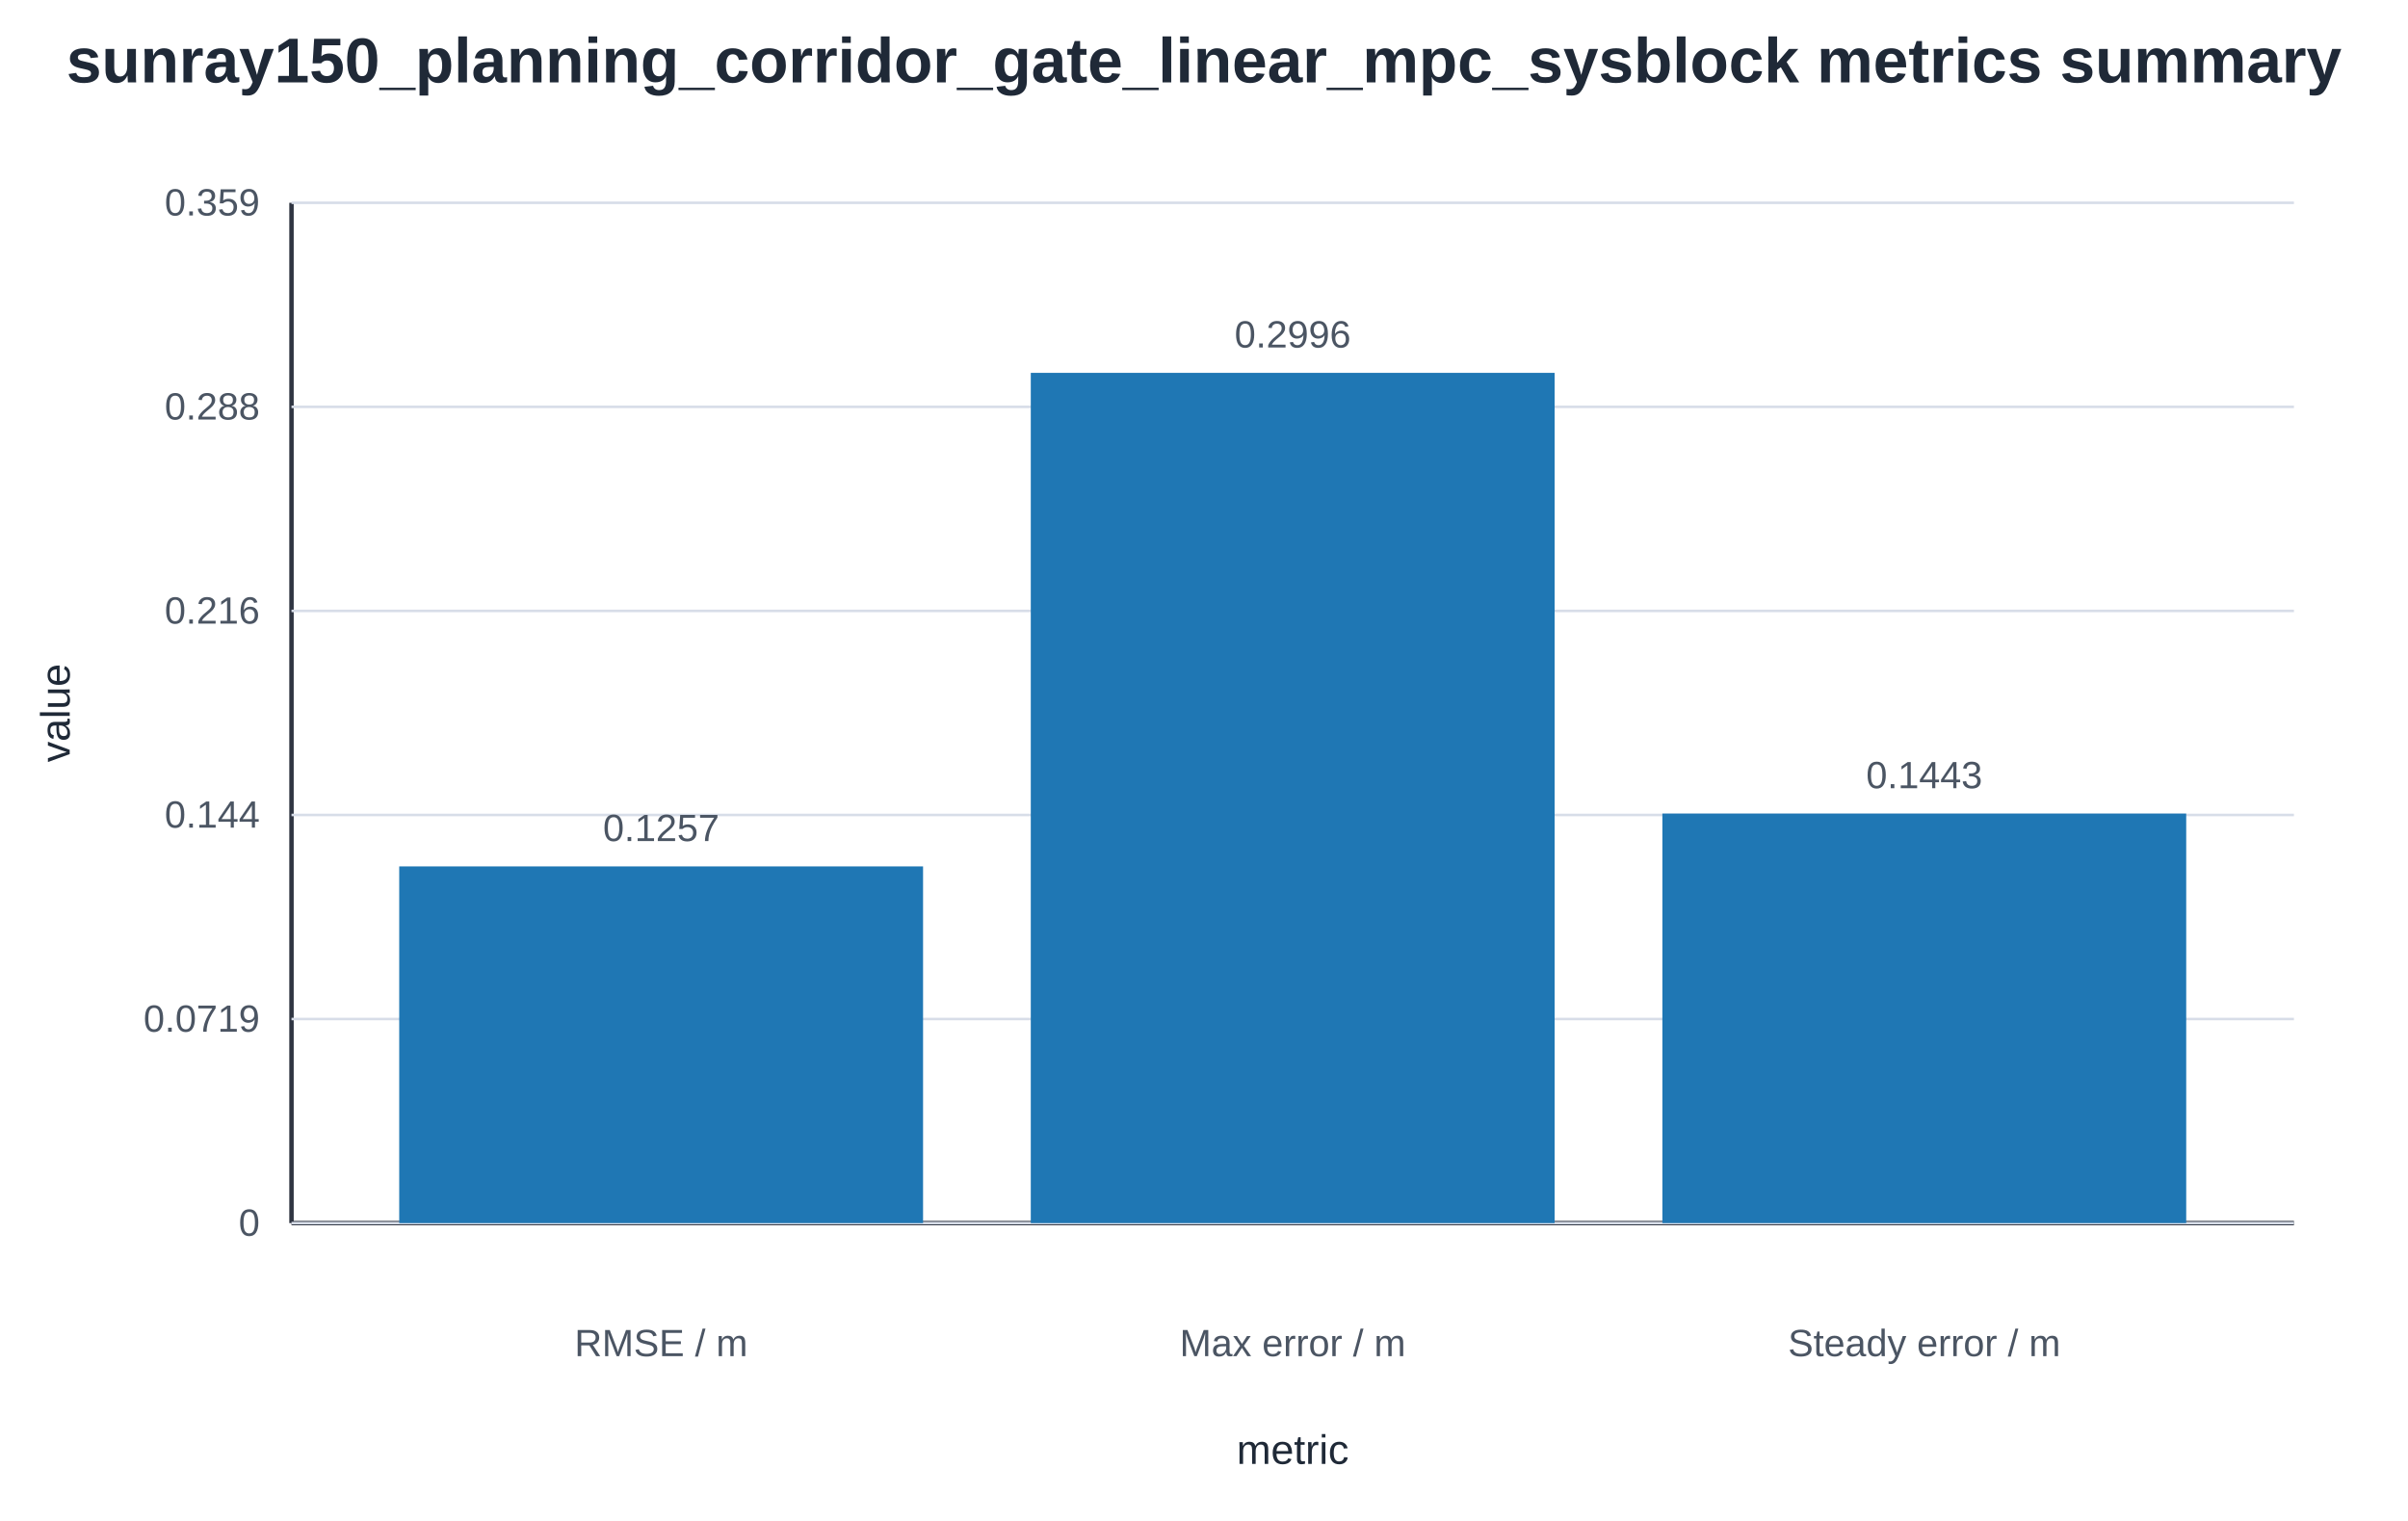
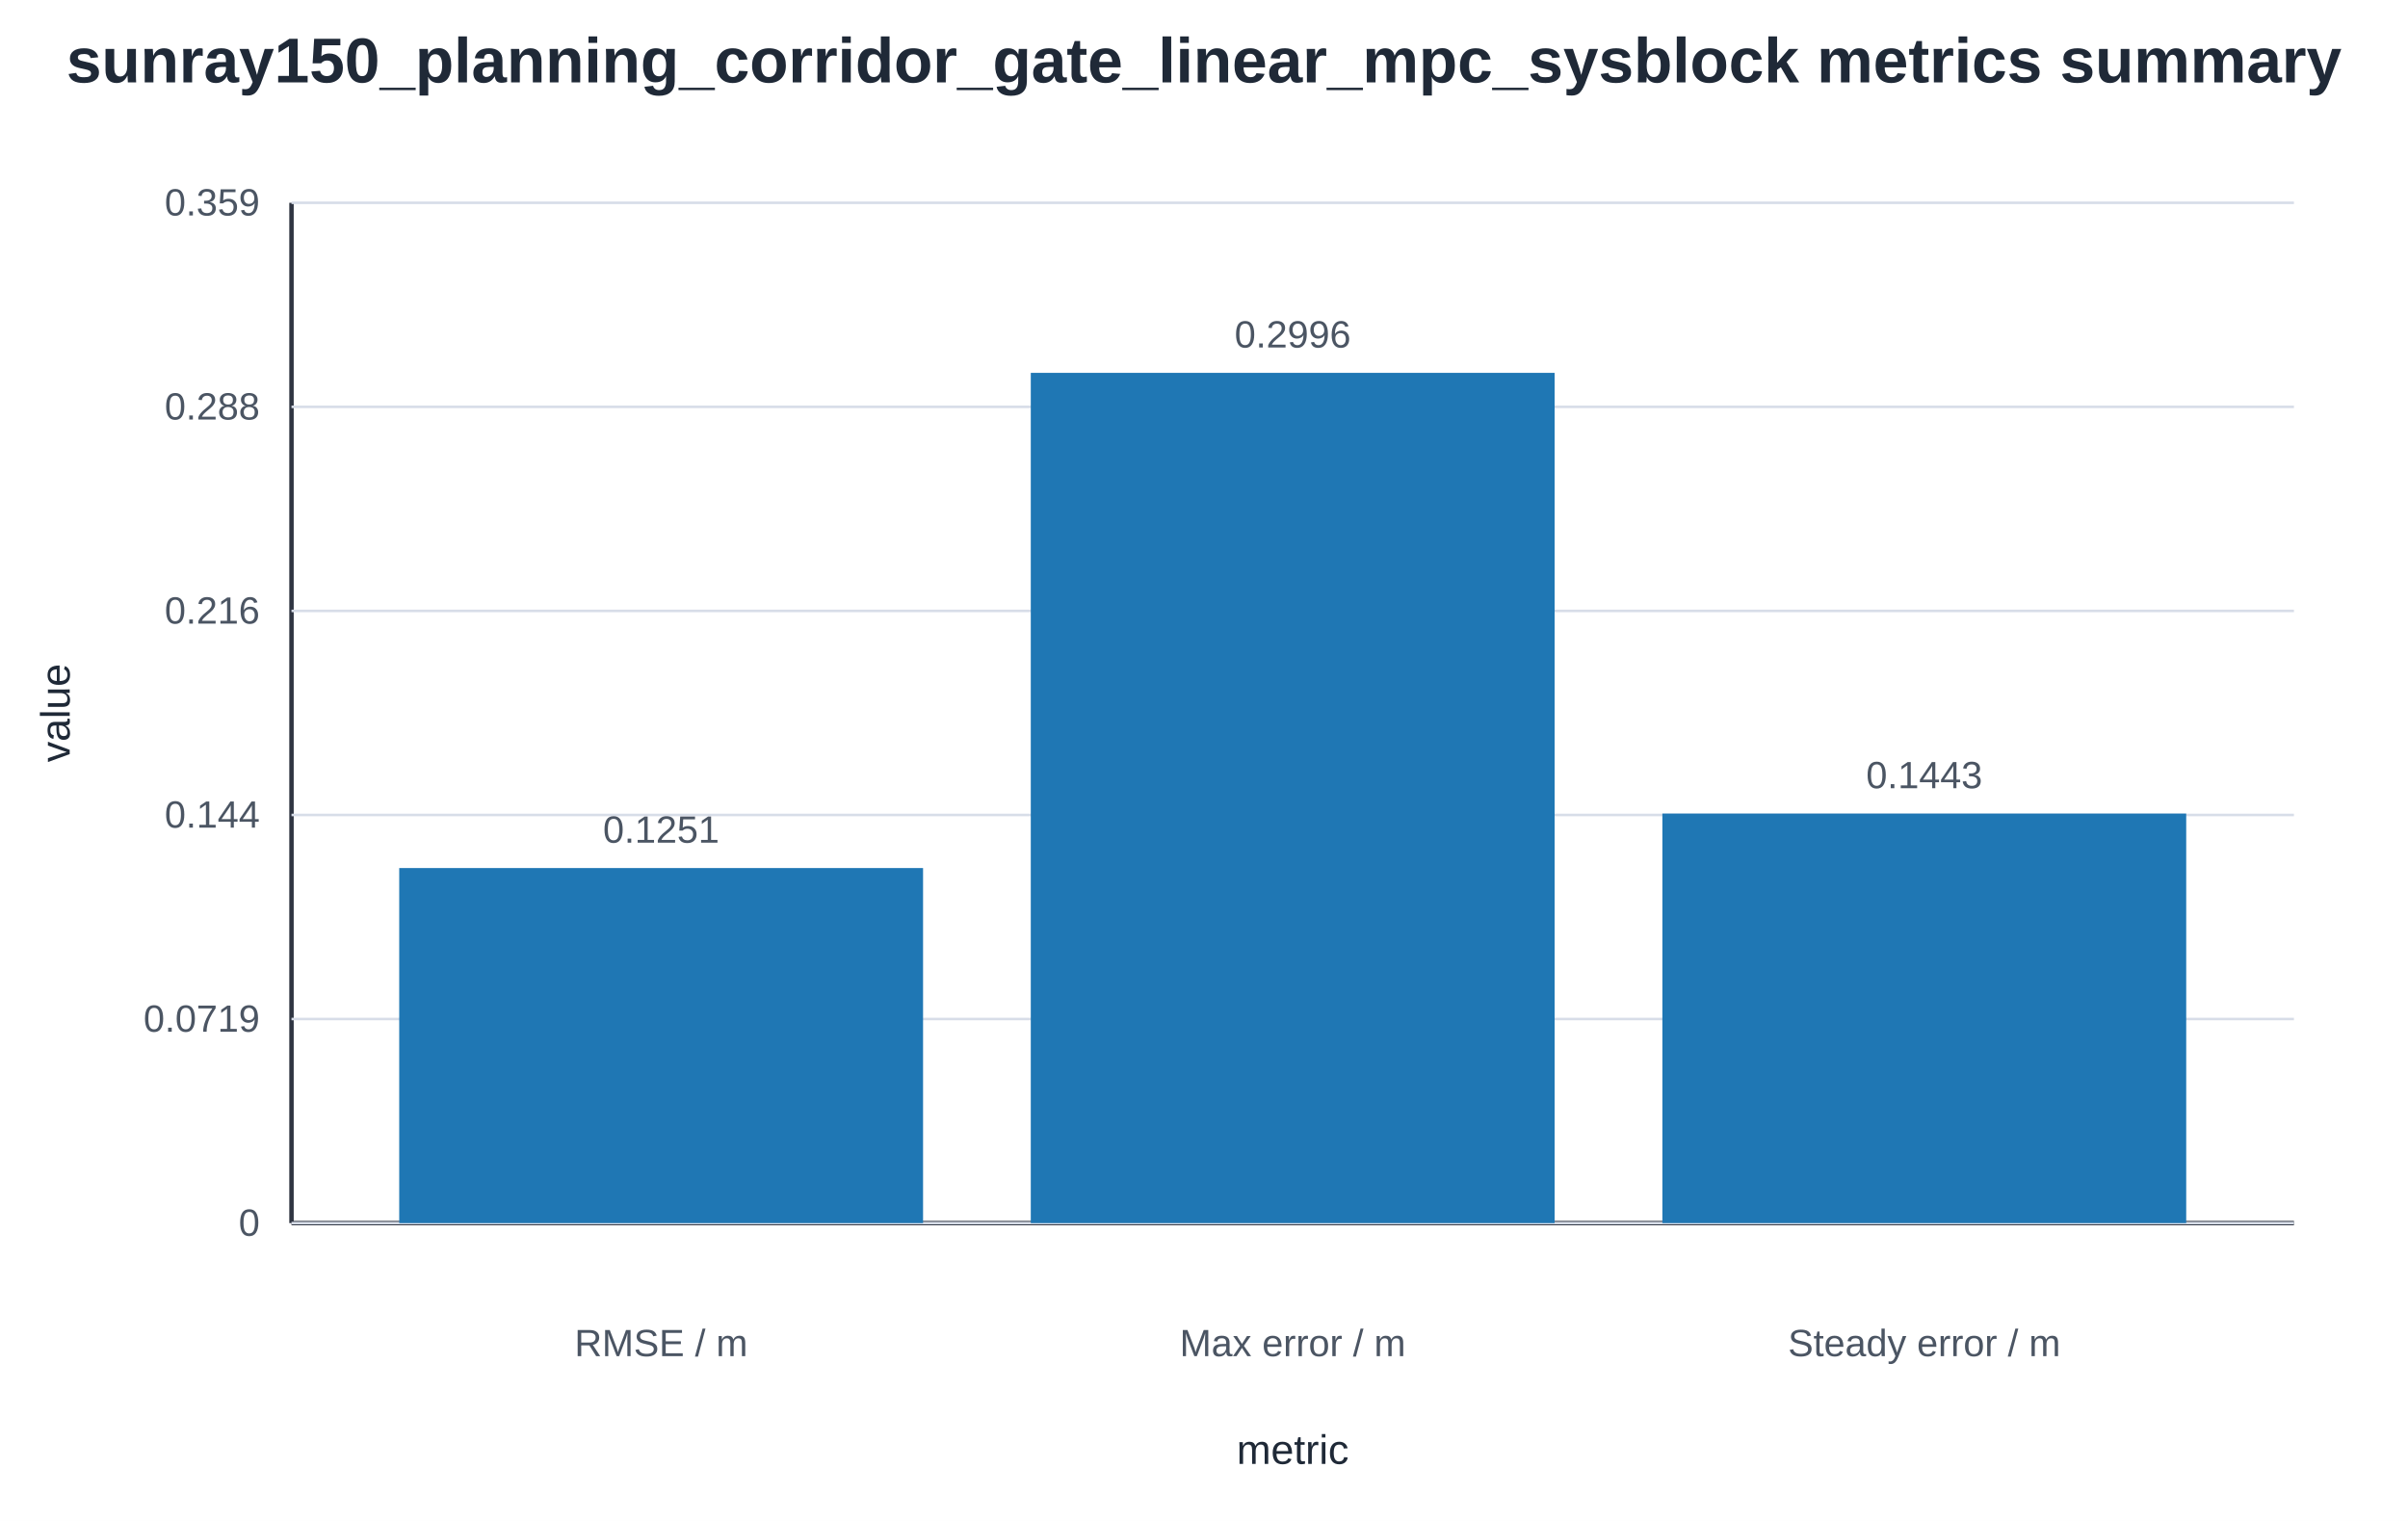
<svg xmlns="http://www.w3.org/2000/svg" width="760" height="480" viewBox="0 0 760 480">
  <style>
text { font-family: Arial, 'Microsoft YaHei', sans-serif; fill: #1f2937; }
.title { font-size: 20px; font-weight: 700; }
.label { font-size: 13px; }
.tick { font-size: 12px; fill: #4b5563; }
.legend { font-size: 13px; fill: #374151; }
</style>
  <rect x="0" y="0" width="100%" height="100%" fill="#ffffff" />
  <text x="380.00" y="26" text-anchor="middle" class="title">sunray150_planning_corridor_gate_linear_mpc_sysblock metrics summary</text>
  <line x1="92" y1="386" x2="724" y2="386" stroke="#2f3542" stroke-width="1.4" />
  <line x1="92" y1="64" x2="92" y2="386" stroke="#2f3542" stroke-width="1.4" />
  <line x1="92" y1="64.00" x2="724" y2="64.00" stroke="#d7dde8" stroke-width="0.8" />
  <text x="82" y="68.00" text-anchor="end" class="tick">0.359</text>
  <line x1="92" y1="128.40" x2="724" y2="128.40" stroke="#d7dde8" stroke-width="0.8" />
  <text x="82" y="132.40" text-anchor="end" class="tick">0.288</text>
  <line x1="92" y1="192.80" x2="724" y2="192.80" stroke="#d7dde8" stroke-width="0.8" />
  <text x="82" y="196.80" text-anchor="end" class="tick">0.216</text>
  <line x1="92" y1="257.20" x2="724" y2="257.20" stroke="#d7dde8" stroke-width="0.8" />
  <text x="82" y="261.20" text-anchor="end" class="tick">0.144</text>
  <line x1="92" y1="321.60" x2="724" y2="321.60" stroke="#d7dde8" stroke-width="0.8" />
  <text x="82" y="325.60" text-anchor="end" class="tick">0.0719</text>
  <line x1="92" y1="386.00" x2="724" y2="386.00" stroke="#d7dde8" stroke-width="0.8" />
  <text x="82" y="390.00" text-anchor="end" class="tick">0</text>
  <text x="408.00" y="462" text-anchor="middle" class="label">metric</text>
  <text x="22" y="225.00" text-anchor="middle" class="label" transform="rotate(-90 22 225.00)">value</text>
-   <rect x="126.00" y="273.43" width="165.33" height="112.57" fill="#1f77b4" />
+   <rect x="126.00" y="273.95" width="165.33" height="112.05" fill="#1f77b4" />
  <text x="208.67" y="428" text-anchor="middle" class="tick">RMSE / m</text>
-   <text x="208.67" y="265.43" text-anchor="middle" class="tick">0.1257</text>
+   <text x="208.67" y="265.95" text-anchor="middle" class="tick">0.1251</text>
  <rect x="325.33" y="117.67" width="165.33" height="268.33" fill="#1f77b4" />
  <text x="408.00" y="428" text-anchor="middle" class="tick">Max error / m</text>
  <text x="408.00" y="109.67" text-anchor="middle" class="tick">0.2996</text>
  <rect x="524.67" y="256.75" width="165.33" height="129.25" fill="#1f77b4" />
  <text x="607.33" y="428" text-anchor="middle" class="tick">Steady error / m</text>
  <text x="607.33" y="248.75" text-anchor="middle" class="tick">0.1443</text>
</svg>
